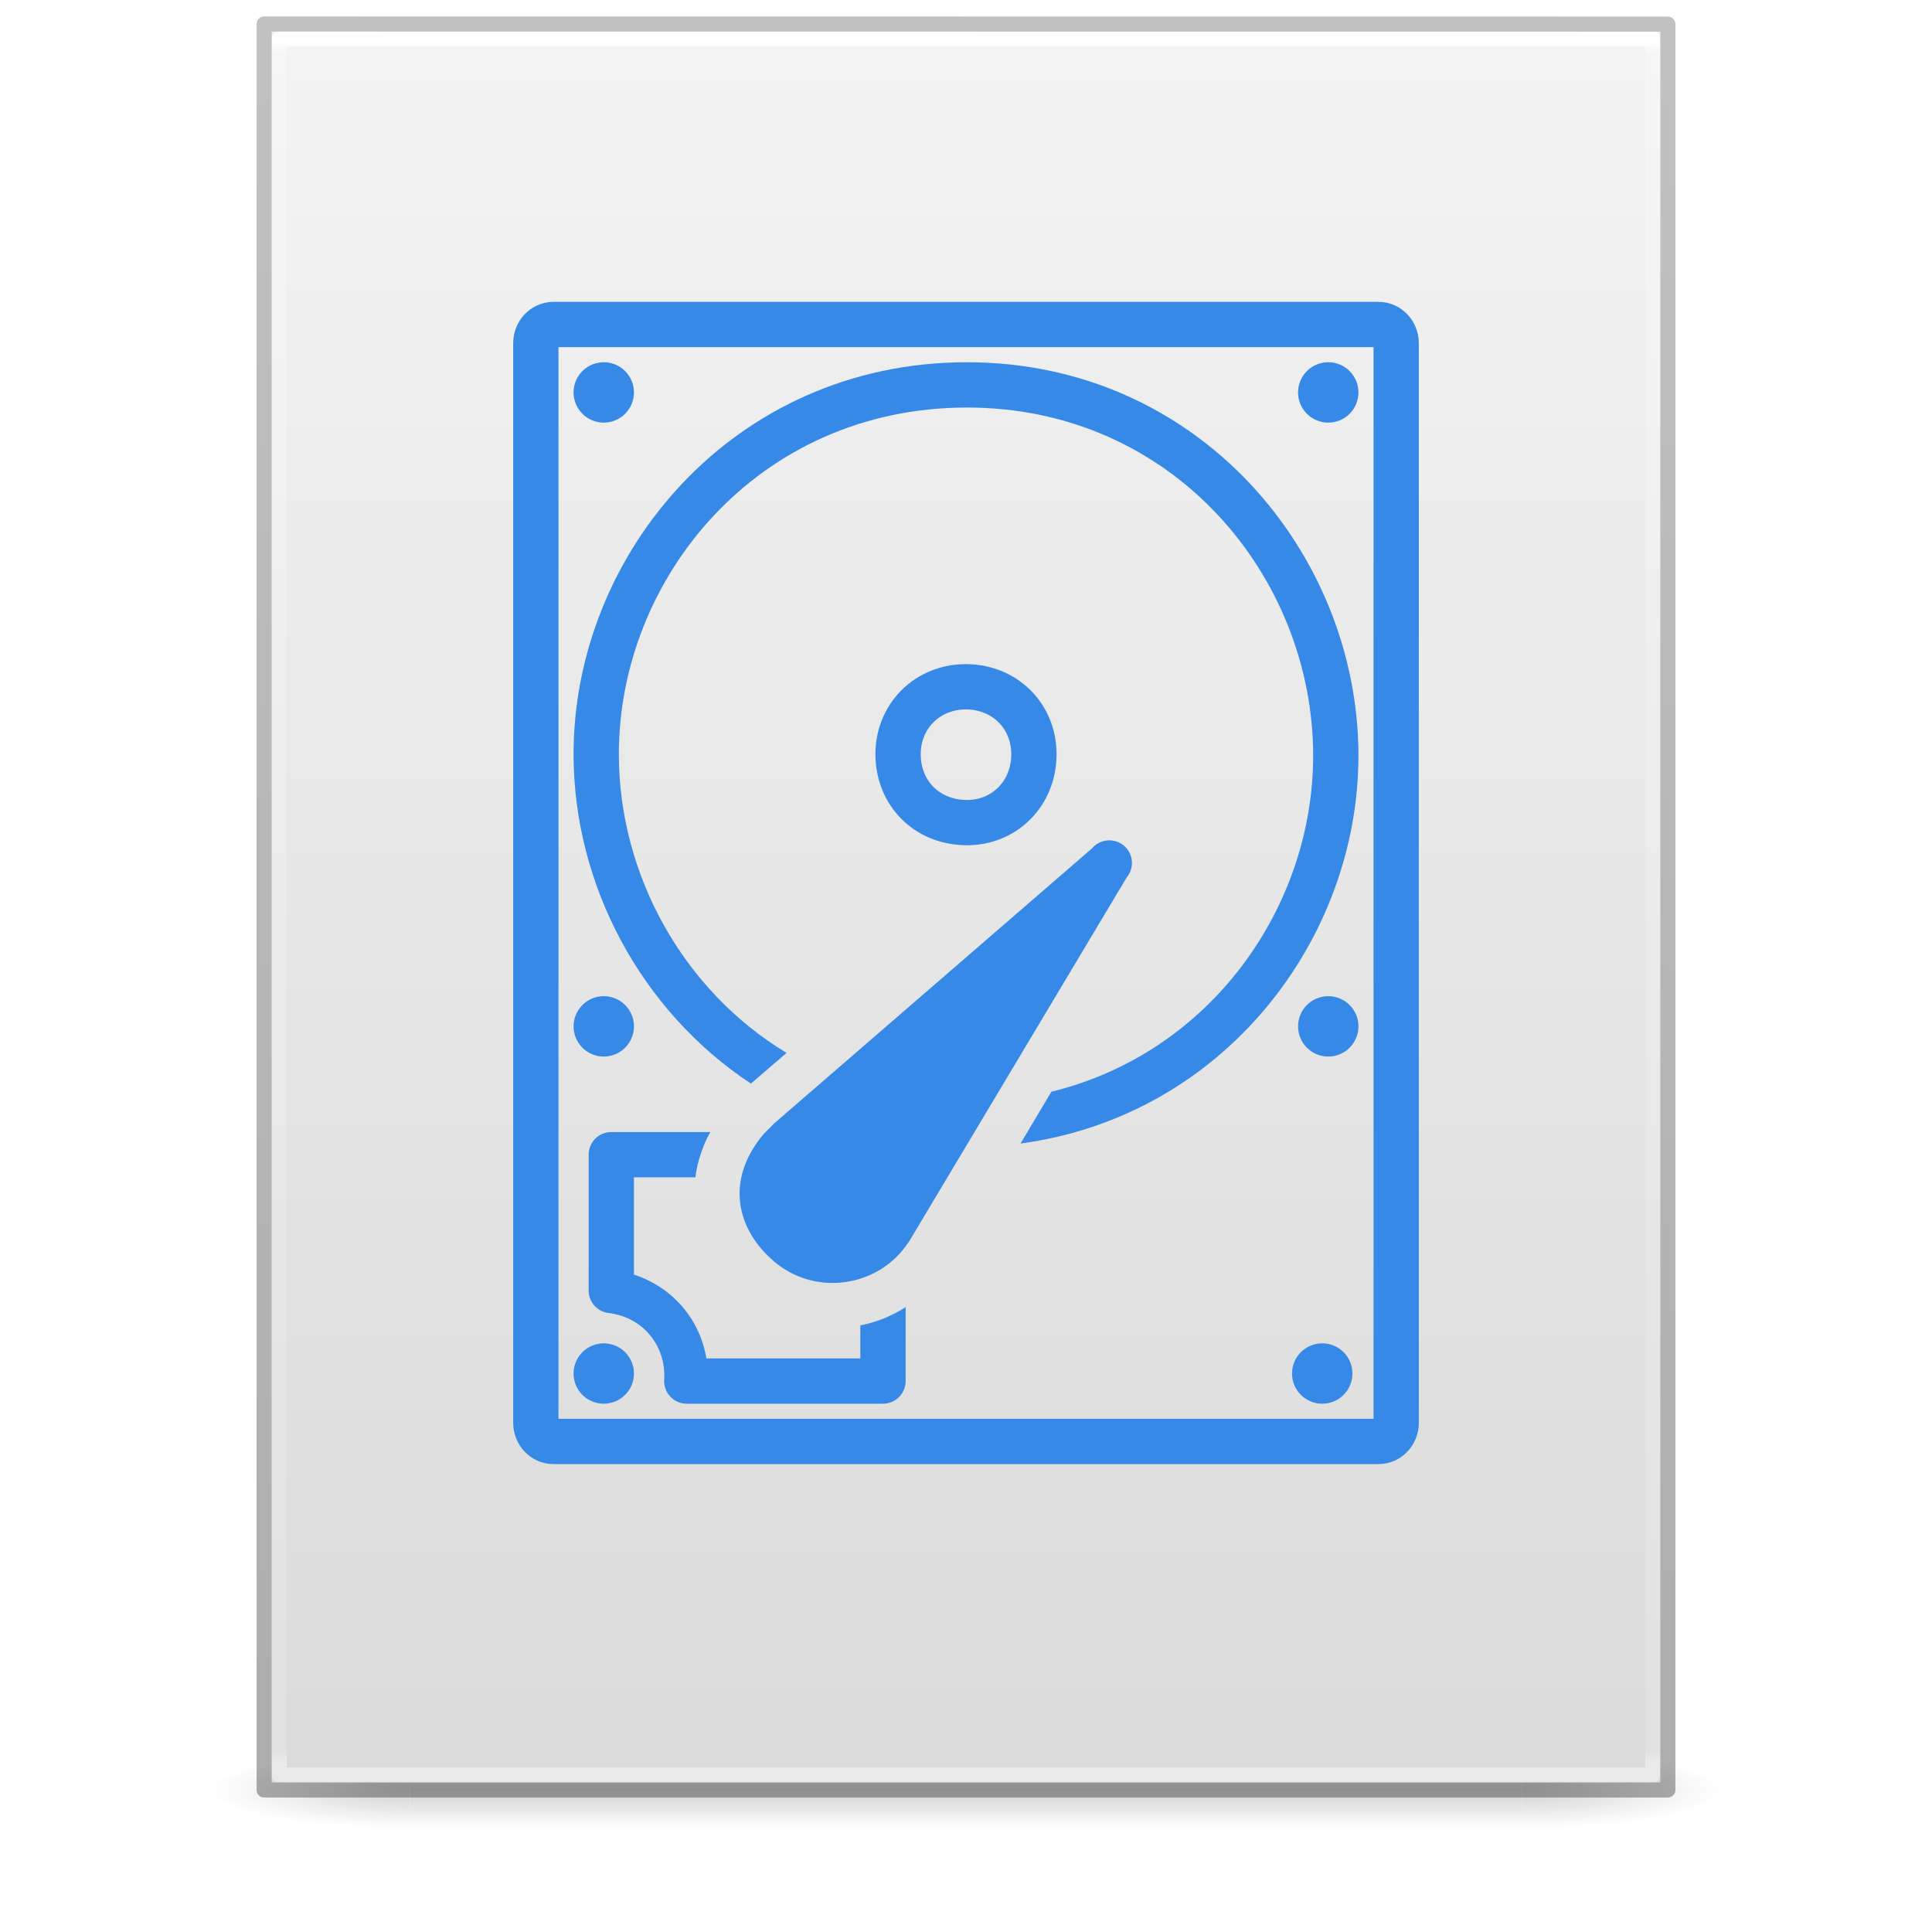
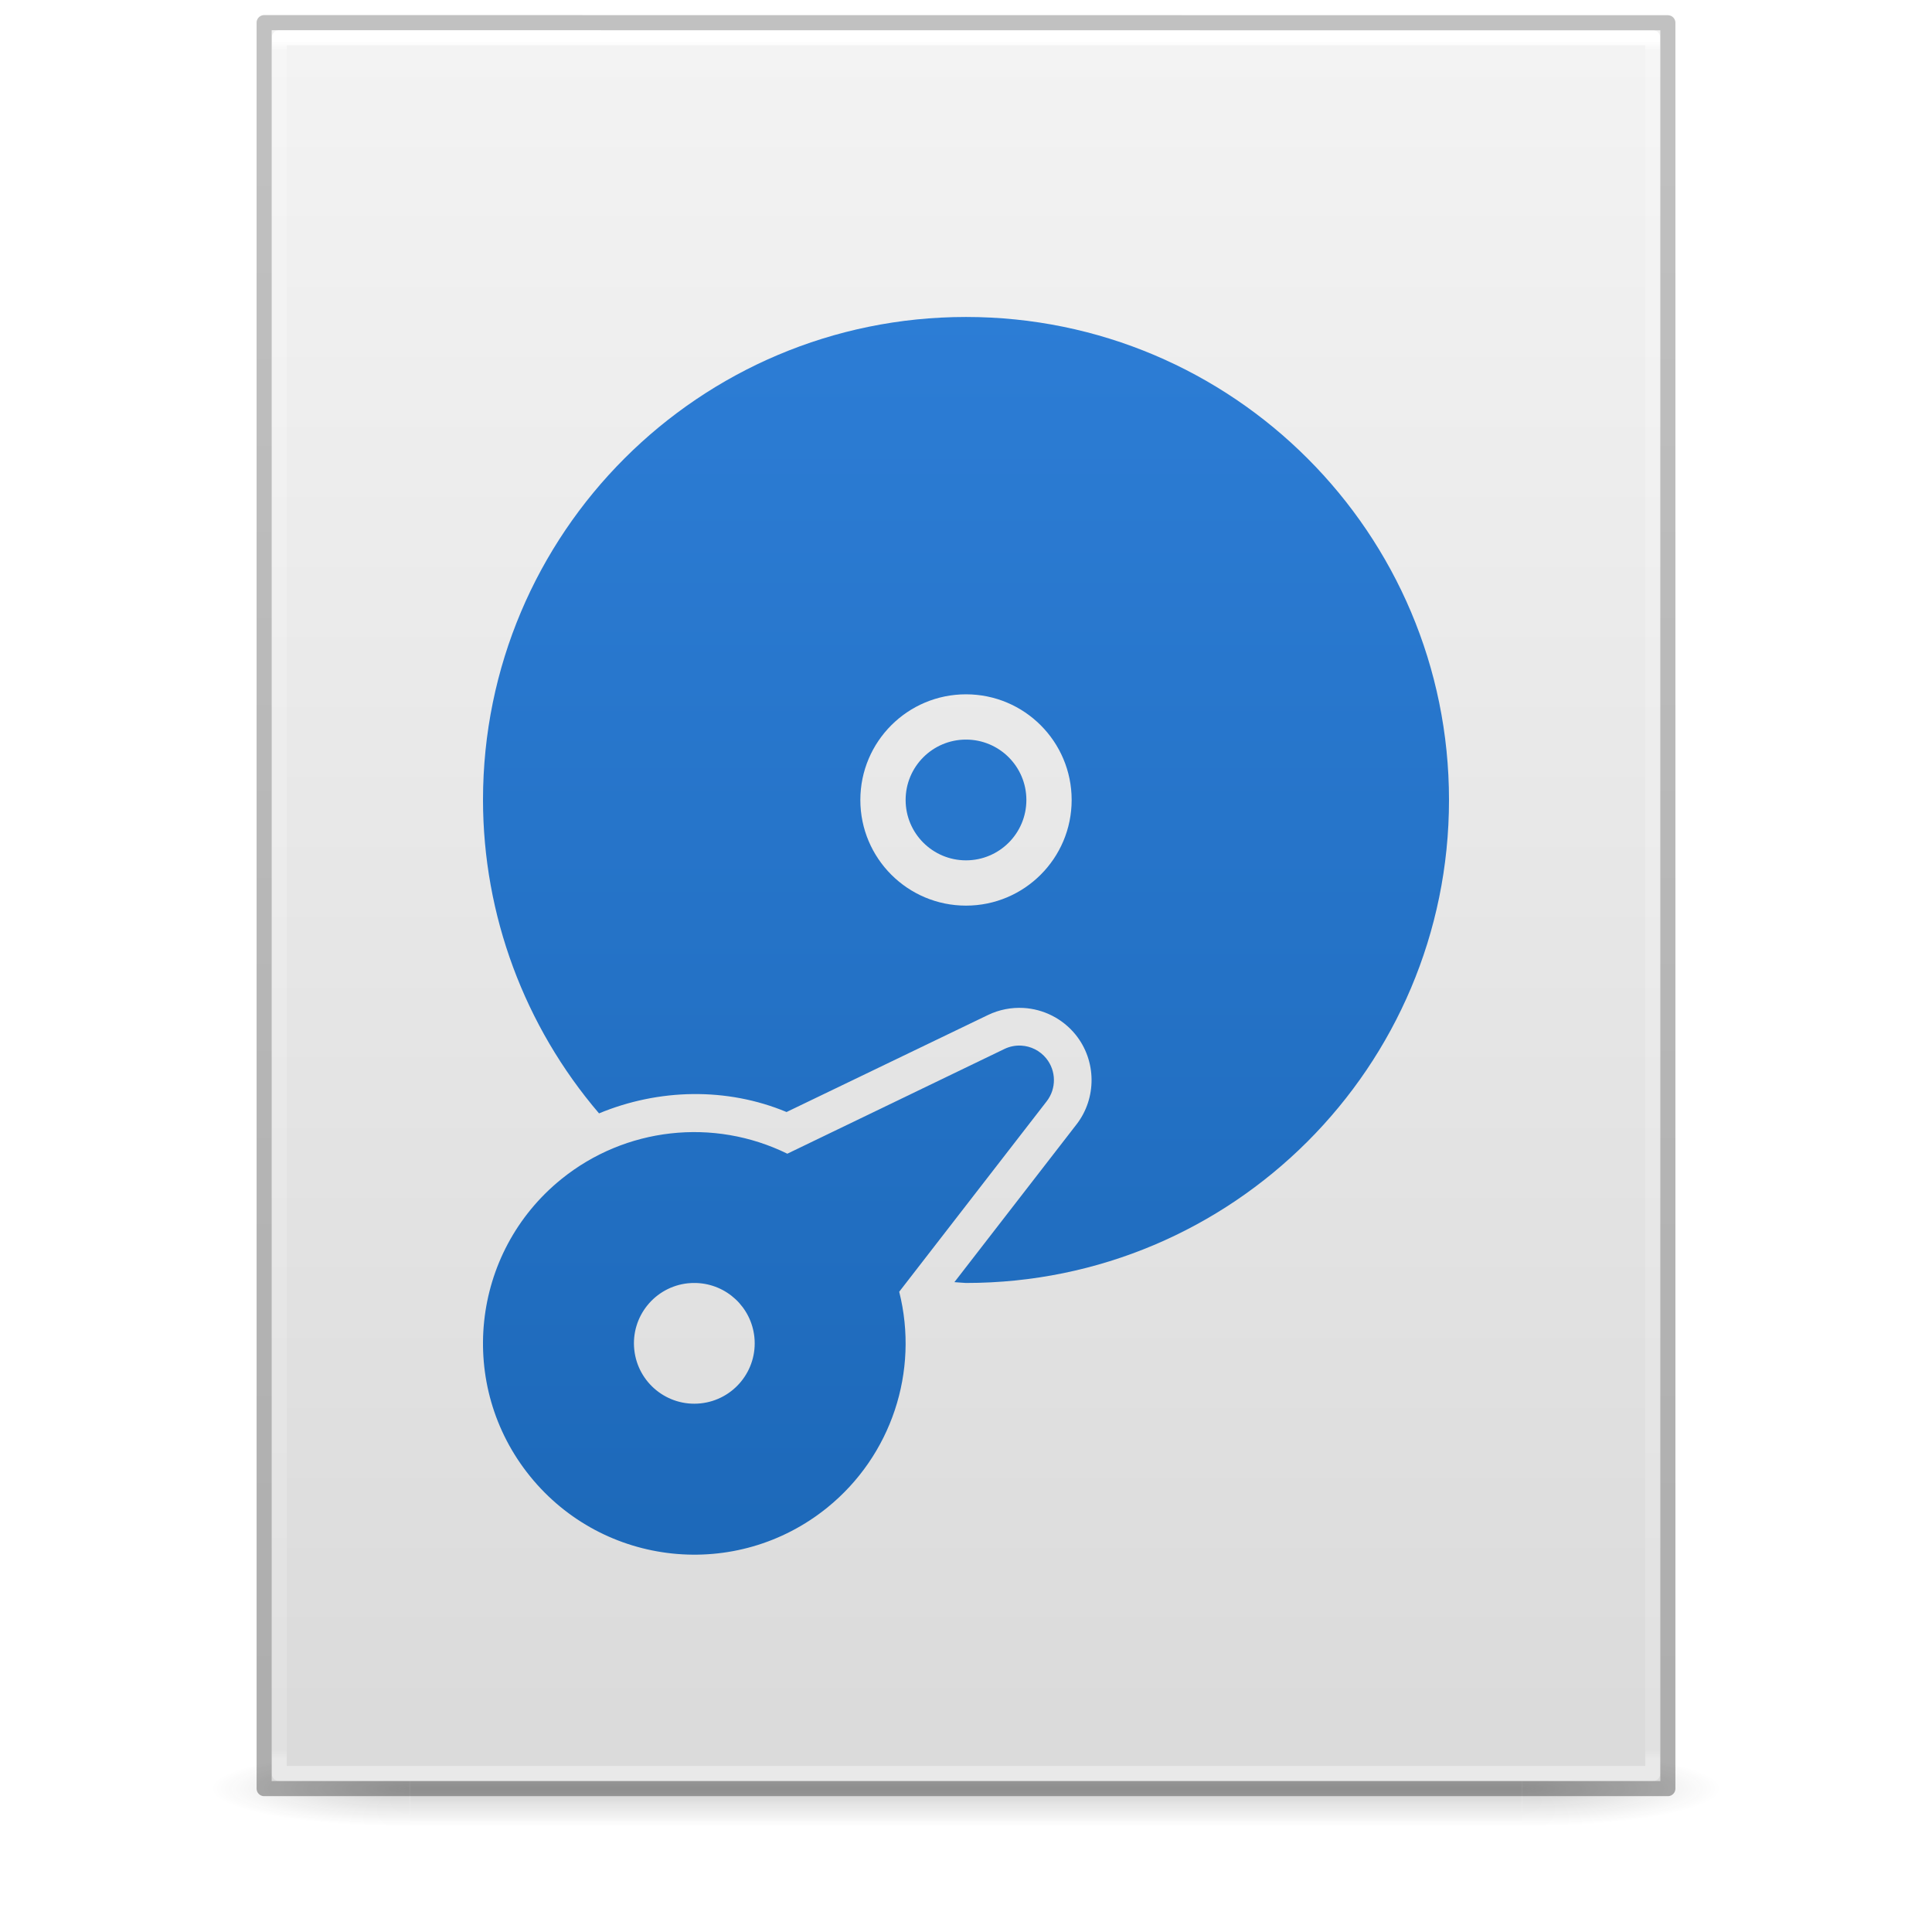
<svg xmlns="http://www.w3.org/2000/svg" xmlns:xlink="http://www.w3.org/1999/xlink" version="1.1" width="128" height="128" id="svg3172">
  <defs id="defs3174">
+     <linearGradient id="linearGradient2">
+       <stop style="stop-color:#3689e6;stop-opacity:1;" offset="0" id="stop1" />
+       <stop style="stop-color:#1660ad;stop-opacity:1;" offset="1" id="stop2" />
+     </linearGradient>
    <linearGradient id="linearGradient3600">
      <stop id="stop3602" style="stop-color:#f4f4f4;stop-opacity:1" offset="0" />
      <stop id="stop3604" style="stop-color:#dbdbdb;stop-opacity:1" offset="1" />
    </linearGradient>
    <linearGradient id="linearGradient3702-501-757-486">
      <stop id="stop3100" style="stop-color:#181818;stop-opacity:0" offset="0" />
      <stop id="stop3102" style="stop-color:#181818;stop-opacity:1" offset="0.5" />
      <stop id="stop3104" style="stop-color:#181818;stop-opacity:0" offset="1" />
    </linearGradient>
    <linearGradient id="linearGradient3688-464-309-255">
      <stop id="stop3094" style="stop-color:#181818;stop-opacity:1" offset="0" />
      <stop id="stop3096" style="stop-color:#181818;stop-opacity:0" offset="1" />
    </linearGradient>
-     <linearGradient x1="25.132" y1="0.985" x2="25.132" y2="47.013" id="linearGradient3019-2" xlink:href="#linearGradient3600" gradientUnits="userSpaceOnUse" gradientTransform="matrix(2.628566,0,0,2.520489,0.914429,-4.267602)" />
-     <linearGradient x1="24" y1="5.564" x2="24" y2="42.195" id="linearGradient3016-9" xlink:href="#linearGradient3977-3" gradientUnits="userSpaceOnUse" gradientTransform="matrix(2.459459,0,0,3.108108,4.972985,-14.50418)" />
+     <linearGradient x1="25.132" y1="0.985" x2="25.132" y2="47.013" id="linearGradient3019-2" xlink:href="#linearGradient3600" gradientUnits="userSpaceOnUse" gradientTransform="matrix(2.628566,0,0,2.520489,0.914429,-4.357971)" />
+     <linearGradient x1="24" y1="5.564" x2="24" y2="42.195" id="linearGradient3016-9" xlink:href="#linearGradient3977-3" gradientUnits="userSpaceOnUse" gradientTransform="matrix(2.459459,0,0,3.108108,4.972985,-14.59455)" />
    <linearGradient id="linearGradient3977-3">
      <stop id="stop3979-6" style="stop-color:#ffffff;stop-opacity:1" offset="0" />
      <stop id="stop3981-0" style="stop-color:#ffffff;stop-opacity:0.235" offset="0.006" />
      <stop id="stop3983-6" style="stop-color:#ffffff;stop-opacity:0.157" offset="0.994" />
      <stop id="stop3985-2" style="stop-color:#ffffff;stop-opacity:0.392" offset="1" />
    </linearGradient>
-     <linearGradient x1="-51.786" y1="50.786" x2="-51.786" y2="2.906" id="linearGradient3148" xlink:href="#linearGradient3104-6" gradientUnits="userSpaceOnUse" gradientTransform="matrix(2.14563,0,0,2.379129,158.0898,-7.656092)" />
+     <linearGradient x1="-51.786" y1="50.786" x2="-51.786" y2="2.906" id="linearGradient3148" xlink:href="#linearGradient3104-6" gradientUnits="userSpaceOnUse" gradientTransform="matrix(2.14563,0,0,2.379129,158.0898,-7.746462)" />
    <linearGradient id="linearGradient3104-6">
      <stop id="stop3106-3" style="stop-color:#000000;stop-opacity:0.318" offset="0" />
      <stop id="stop3108-9" style="stop-color:#000000;stop-opacity:0.24" offset="1" />
    </linearGradient>
    <linearGradient gradientUnits="userSpaceOnUse" xlink:href="#linearGradient3702-501-757-486" id="linearGradient4097" y2="39.999" x2="25.058" y1="47.028" x1="25.058" gradientTransform="matrix(2.842105,0,0,0.7142857,-4.210534,87.43007)" />
    <radialGradient gradientTransform="matrix(5.694965,0,0,0.9999999,-52.6653,-162.0015)" gradientUnits="userSpaceOnUse" xlink:href="#linearGradient3688-464-309-255" id="radialGradient4095" fy="43.5" fx="4.993" r="2.5" cy="43.5" cx="4.993" />
    <radialGradient gradientTransform="matrix(5.694965,0,0,0.9999999,75.33468,75.0015)" gradientUnits="userSpaceOnUse" xlink:href="#linearGradient3688-464-309-255" id="radialGradient4093" fy="43.5" fx="4.993" r="2.5" cy="43.5" cx="4.993" />
+     <linearGradient xlink:href="#linearGradient2" id="linearGradient650-9" gradientUnits="userSpaceOnUse" x1="26.163" y1="-7.876" x2="26.163" y2="65.623" gradientTransform="matrix(2.285714,0,0,2.285714,-9.112322,-11)" />
+     <linearGradient id="linearGradient913-5">
+       <stop style="stop-color:#3689e6;stop-opacity:1;" offset="0" id="stop909-6" />
+       <stop style="stop-color:#1660ad;stop-opacity:1;" offset="1" id="stop911-2" />
+     </linearGradient>
+     <linearGradient xlink:href="#linearGradient913-5" id="linearGradient32322" gradientUnits="userSpaceOnUse" gradientTransform="matrix(2.285714,0,0,2.285714,-9.112322,-11)" x1="26.163" y1="-7.876" x2="26.163" y2="65.623" />
  </defs>
-   <g id="g978" style="display:inline;opacity:0.2;stroke-width:1.039" transform="matrix(0.9259259,0,0,1,4.740749,0.09036993)">
+   <g id="g978" style="opacity:0.2;stroke-width:1.039" transform="matrix(0.9259259,0,0,1,4.740749,0)">
    <rect style="fill:url(#radialGradient4093);fill-opacity:1;stroke:none;stroke-width:1.481" id="rect2801" y="116.001" x="103.789" height="5" width="14.211" />
    <rect style="fill:url(#radialGradient4095);fill-opacity:1;stroke:none;stroke-width:1.481" id="rect3696" transform="scale(-1)" y="-121.001" x="-24.211" height="5" width="14.211" />
    <rect style="fill:url(#linearGradient4097);fill-opacity:1;stroke:none;stroke-width:1.481" id="rect3700" y="116.001" x="24.211" height="5" width="79.579" />
  </g>
-   <path d="m 18,2.091 c 21.082,0 92,0.007 92,0.007 L 110,118.09 c 0,0 -61.333,0 -92,0 0,-38.667 0,-77.333 0,-116 z" id="path4160" style="display:inline;fill:url(#linearGradient3019-2);fill-opacity:1;stroke:none" />
-   <path d="m 109.5,117.59 h -91 V 2.59 h 91 z" id="rect6741-1" style="display:inline;fill:none;stroke:url(#linearGradient3016-9);stroke-width:1;stroke-linecap:round;stroke-linejoin:round;stroke-miterlimit:4;stroke-dasharray:none;stroke-dashoffset:0;stroke-opacity:1" />
-   <path d="m 17.5,1.59 c 21.311,0 93,0.008 93,0.008 L 110.5,118.59 c 0,0 -62,0 -93,0 0,-39 0,-78 0,-116.999 z" id="path4160-6-1" style="display:inline;fill:none;stroke:url(#linearGradient3148);stroke-width:1;stroke-linecap:butt;stroke-linejoin:round;stroke-miterlimit:4;stroke-dasharray:none;stroke-dashoffset:0;stroke-opacity:1" />
-   <g id="g13" transform="matrix(1,0,0,-1,0,117)" style="display:inline">
-     <rect id="rect3005" x="35.5" y="21.5" width="57" height="74" rx="1.165" ry="1.241" style="display:inline;fill:none;stroke:#3689e6;stroke-width:3;stroke-dasharray:none;stroke-opacity:1;paint-order:normal;enable-background:new" />
-     <path id="path2" style="color:#000000;display:inline;fill:#3689e6;-inkscape-stroke:none" transform="matrix(1,0,0,-1,0,117)" d="M 63.996,24 C 48.565,24.033 37.981,36.718 38,50.002 c 0.012,8.597 4.442,16.961 11.75,21.789 l 2.361,-2.033 C 45.184,65.568 41.011,57.872 41,49.998 40.983,38.303 50.21,27.03 64.004,27 77.792,26.97 86.972,38.277 87,50.004 87.024,60.033 80.253,69.74 69.658,72.33 l -2.047,3.432 C 81.054,73.959 90.029,62.238 90,49.996 89.968,36.698 79.432,23.967 63.996,24 Z" />
-     <path id="path2-7" d="m 64,71.5 c 2.558,-0.006 4.516,-1.94 4.5,-4.5 -0.016,-2.577 -1.963,-4.534 -4.5,-4.5 -2.603,0.035 -4.479,1.945 -4.5,4.5 -0.02,2.547 1.944,4.506 4.5,4.5 z" style="display:inline;fill:none;fill-opacity:1;stroke:#3689e6;stroke-width:3;stroke-dasharray:none;stroke-opacity:1;paint-order:normal;enable-background:new" />
-     <path id="path6" style="color:#000000;fill:#3689e6;stroke-linejoin:round;-inkscape-stroke:none" d="m 40.5,42 c -0.828,-8.3e-5 -1.5,-0.672 -1.5,-1.5 v -9 c 4.4e-5,-0.756 0.563,-1.394 1.312,-1.488 2.483,-0.312 3.829,-2.38 3.691,-4.41 C 43.945,24.735 44.632,24 45.5,24 h 13 c 0.828,8.3e-5 1.5,0.672 1.5,1.5 v 4.904 C 59.502,30.059 58.89,29.787 58.538,29.64 58.185,29.493 57.485,29.275 57,29.189 V 27 H 46.801 C 46.381,29.52 44.643,31.686 42,32.553 V 39 h 4.078 c 0.062,0.601 0.206,1.1 0.325,1.478 0.119,0.378 0.348,1.003 0.669,1.522 z" />
-     <path id="path14" style="display:inline;fill:#3689e6;fill-opacity:1;stroke:none;stroke-width:1;stroke-dasharray:none;stroke-opacity:0.76" d="M 51.283,74.435 72.345,56.21 c 0.533,-0.635 1.479,-0.717 2.113,-0.185 0.635,0.533 0.717,1.479 0.185,2.113 L 60.353,82.046 c 0,0 -0.159,0.305 -0.581,0.818 -2.098,2.5 -5.911,2.877 -8.453,0.74 C 48.776,81.466 48.032,78.185 50.579,75.15 Z" transform="matrix(1,0,0,-1,0,117)" />
-     <g id="g1" style="display:inline">
-       <path style="fill:none;stroke:#3689e6;stroke-width:2;stroke-dasharray:none;stroke-opacity:1" id="path8" d="m 40.982,26.195 a 1.001,1.001 0 0 1 -1.176,0.787 1.001,1.001 0 0 1 -0.787,-1.176 1.001,1.001 0 0 1 1.176,-0.787 1.001,1.001 0 0 1 0.787,1.176" />
-       <path style="fill:none;stroke:#3689e6;stroke-width:2;stroke-dasharray:none;stroke-opacity:1" id="path9" d="m 88.582,26.195 a 1.001,1.001 0 0 1 -1.176,0.787 1.001,1.001 0 0 1 -0.787,-1.176 1.001,1.001 0 0 1 1.176,-0.787 1.001,1.001 0 0 1 0.787,1.176" />
-       <path style="fill:none;stroke:#3689e6;stroke-width:2;stroke-dasharray:none;stroke-opacity:1" id="path10" d="m 88.982,49.195 a 1.001,1.001 0 0 1 -1.176,0.787 1.001,1.001 0 0 1 -0.787,-1.176 1.001,1.001 0 0 1 1.176,-0.787 1.001,1.001 0 0 1 0.787,1.176" />
-       <path style="fill:none;stroke:#3689e6;stroke-width:2;stroke-dasharray:none;stroke-opacity:1" id="path11" d="m 88.982,91.195 a 1.001,1.001 0 0 1 -1.176,0.787 1.001,1.001 0 0 1 -0.787,-1.176 1.001,1.001 0 0 1 1.176,-0.787 1.001,1.001 0 0 1 0.787,1.176" />
-       <path style="fill:none;stroke:#3689e6;stroke-width:2;stroke-dasharray:none;stroke-opacity:1" id="path12" d="m 40.982,91.195 a 1.001,1.001 0 0 1 -1.176,0.787 1.001,1.001 0 0 1 -0.787,-1.176 1.001,1.001 0 0 1 1.176,-0.787 1.001,1.001 0 0 1 0.787,1.176" />
-       <path style="fill:none;stroke:#3689e6;stroke-width:2;stroke-dasharray:none;stroke-opacity:1" id="path13" d="m 40.982,49.195 a 1.001,1.001 0 0 1 -1.176,0.787 1.001,1.001 0 0 1 -0.787,-1.176 1.001,1.001 0 0 1 1.176,-0.787 1.001,1.001 0 0 1 0.787,1.176" />
-     </g>
-   </g>
+   <path d="m 18,2 c 21.082,0 92,0.007 92,0.007 L 110,118 c 0,0 -61.333,0 -92,0 0,-38.667 0,-77.333 0,-116 z" id="path4160" style="display:inline;fill:url(#linearGradient3019-2);fill-opacity:1;stroke:none" />
+   <path d="m 109.5,117.5 h -91 V 2.5 h 91 z" id="rect6741-1" style="fill:none;stroke:url(#linearGradient3016-9);stroke-width:1;stroke-linecap:round;stroke-linejoin:round;stroke-miterlimit:4;stroke-dasharray:none;stroke-dashoffset:0;stroke-opacity:1" />
+   <path d="m 17.5,1.5 c 21.311,0 93,0.008 93,0.008 l 1e-4,116.992 c 0,0 -62,0 -93,0 0,-39 0,-78 0,-116.999 z" id="path4160-6-1" style="display:inline;fill:none;stroke:url(#linearGradient3148);stroke-width:1;stroke-linecap:butt;stroke-linejoin:round;stroke-miterlimit:4;stroke-dasharray:none;stroke-dashoffset:0;stroke-opacity:1" />
+   <path id="path5560" style="fill:url(#linearGradient650-9);fill-opacity:1;fill-rule:evenodd;stroke:none;stroke-width:2;stroke-linejoin:round;stroke-dasharray:none;stroke-opacity:1;paint-order:markers fill stroke;stop-color:#000000;font-variation-settings:normal;opacity:1;vector-effect:none;stroke-linecap:butt;stroke-miterlimit:4;stroke-dashoffset:0;-inkscape-stroke:none;stop-opacity:1" d="M 71.321,74.495 63.232,84.945 C 63.488,84.964 63.744,84.987 64,85 81.673,85 96,70.673 96,53 96,35.327 81.673,21 64,21 46.327,21 32,35.327 32,53 c 0.007,7.622 2.741,14.98 7.688,20.764 3.945,-1.636 8.452,-1.744 12.424,-0.09 l 13.342,-6.426 c 0.744,-0.359 1.557,-0.513 2.348,-0.469 1.317,0.073 2.585,0.694 3.457,1.768 1.39,1.719 1.415,4.202 0.063,5.948 z M 64,46 c 3.866,0 7,3.134 7,7 0,3.866 -3.134,7 -7,7 -3.866,0 -7,-3.134 -7,-7 0,-3.866 3.134,-7 7,-7 z" />
+   <circle style="font-variation-settings:normal;vector-effect:none;fill:#2877cc;fill-opacity:1;fill-rule:evenodd;stroke:none;stroke-width:2;stroke-linecap:butt;stroke-linejoin:round;stroke-miterlimit:4;stroke-dasharray:none;stroke-dashoffset:0;stroke-opacity:1;-inkscape-stroke:none;paint-order:markers fill stroke;stop-color:#000000" id="circle5769" cx="64" cy="53" r="4" />
+   <path id="path3162" style="font-variation-settings:normal;opacity:1;vector-effect:none;fill:url(#linearGradient32322);fill-opacity:1;fill-rule:evenodd;stroke:none;stroke-width:2;stroke-linecap:butt;stroke-linejoin:round;stroke-miterlimit:4;stroke-dasharray:none;stroke-dashoffset:0;stroke-opacity:1;-inkscape-stroke:none;paint-order:markers fill stroke;stop-color:#000000;stop-opacity:1" d="m 67.661,69.275 c -0.377,-0.021 -0.762,0.051 -1.121,0.225 l -14.377,6.936 a 14,14 0 0 0 -14.973,1.684 14,14 0 0 0 -2.07,19.691 14,14 0 0 0 19.691,2.07 14,14 0 0 0 4.764,-14.299 l 9.77,-12.617 c 0.651,-0.84 0.639,-2.017 -0.029,-2.844 -0.419,-0.516 -1.025,-0.811 -1.654,-0.846 z M 46.153,85.003 a 4,4 0 0 1 3.826,3.578 4,4 0 0 1 -3.561,4.396 4,4 0 0 1 -4.396,-3.561 4,4 0 0 1 3.561,-4.396 4,4 0 0 1 0.57,-0.018 z" />
</svg>
